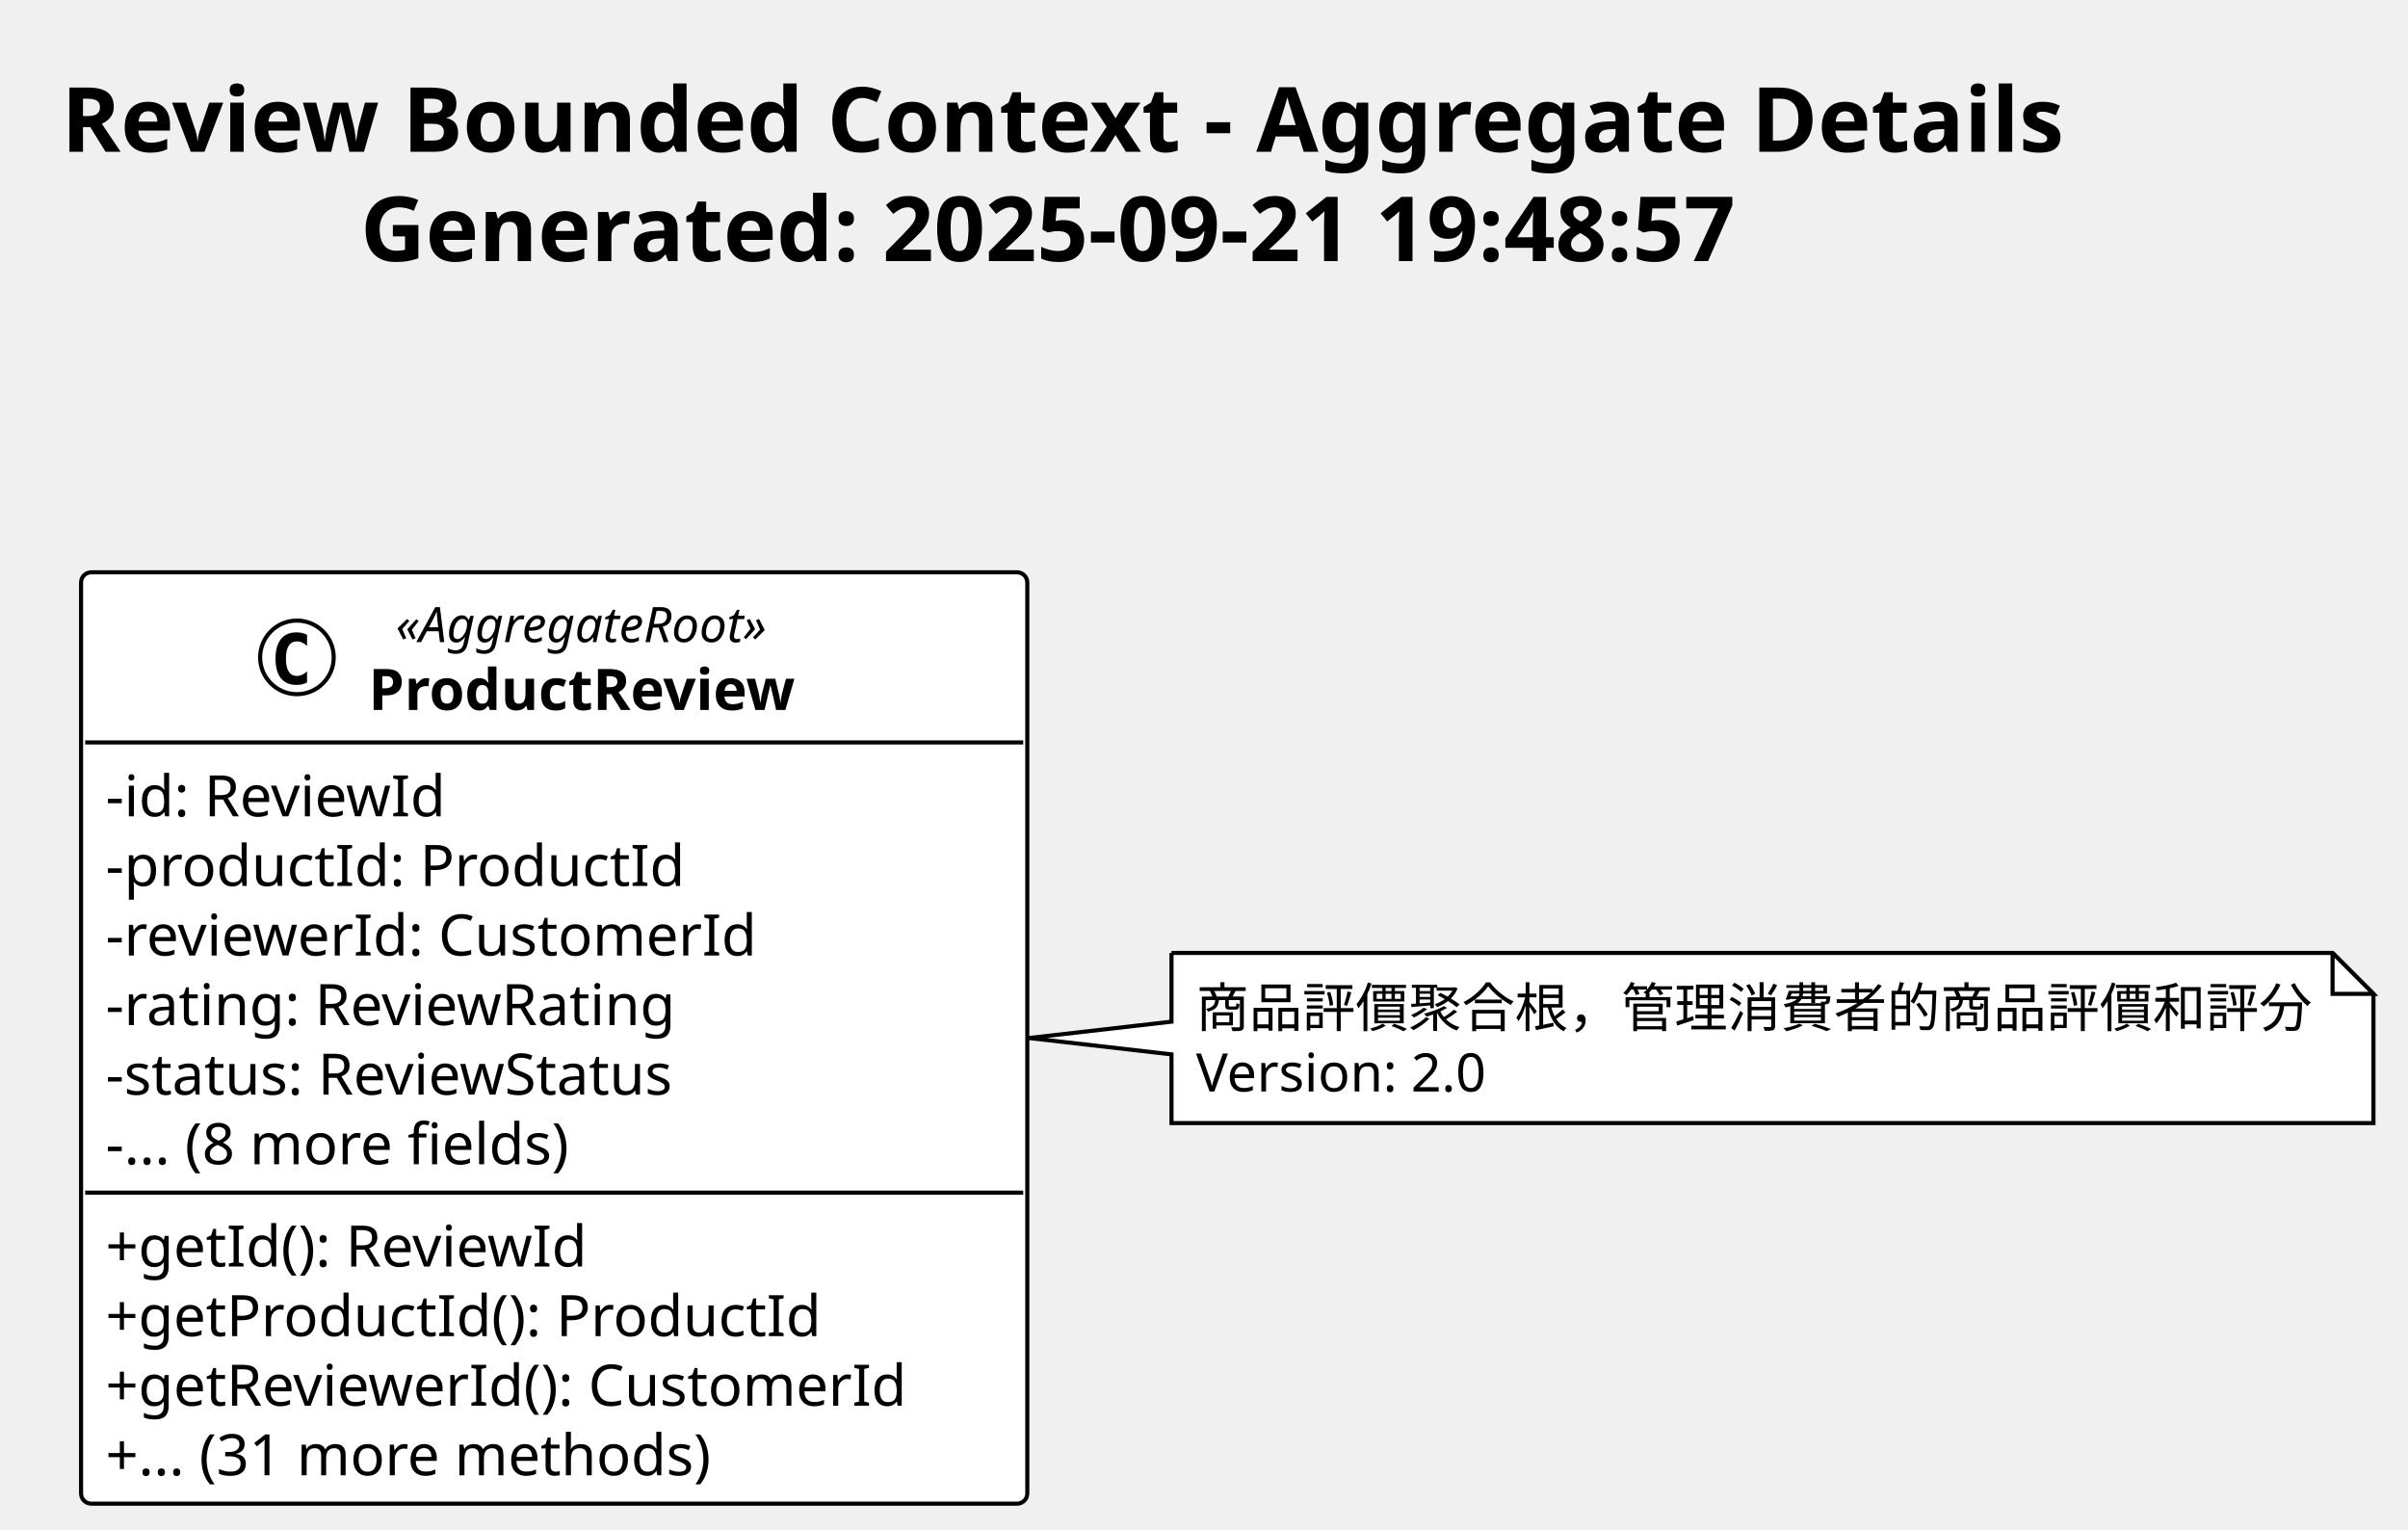
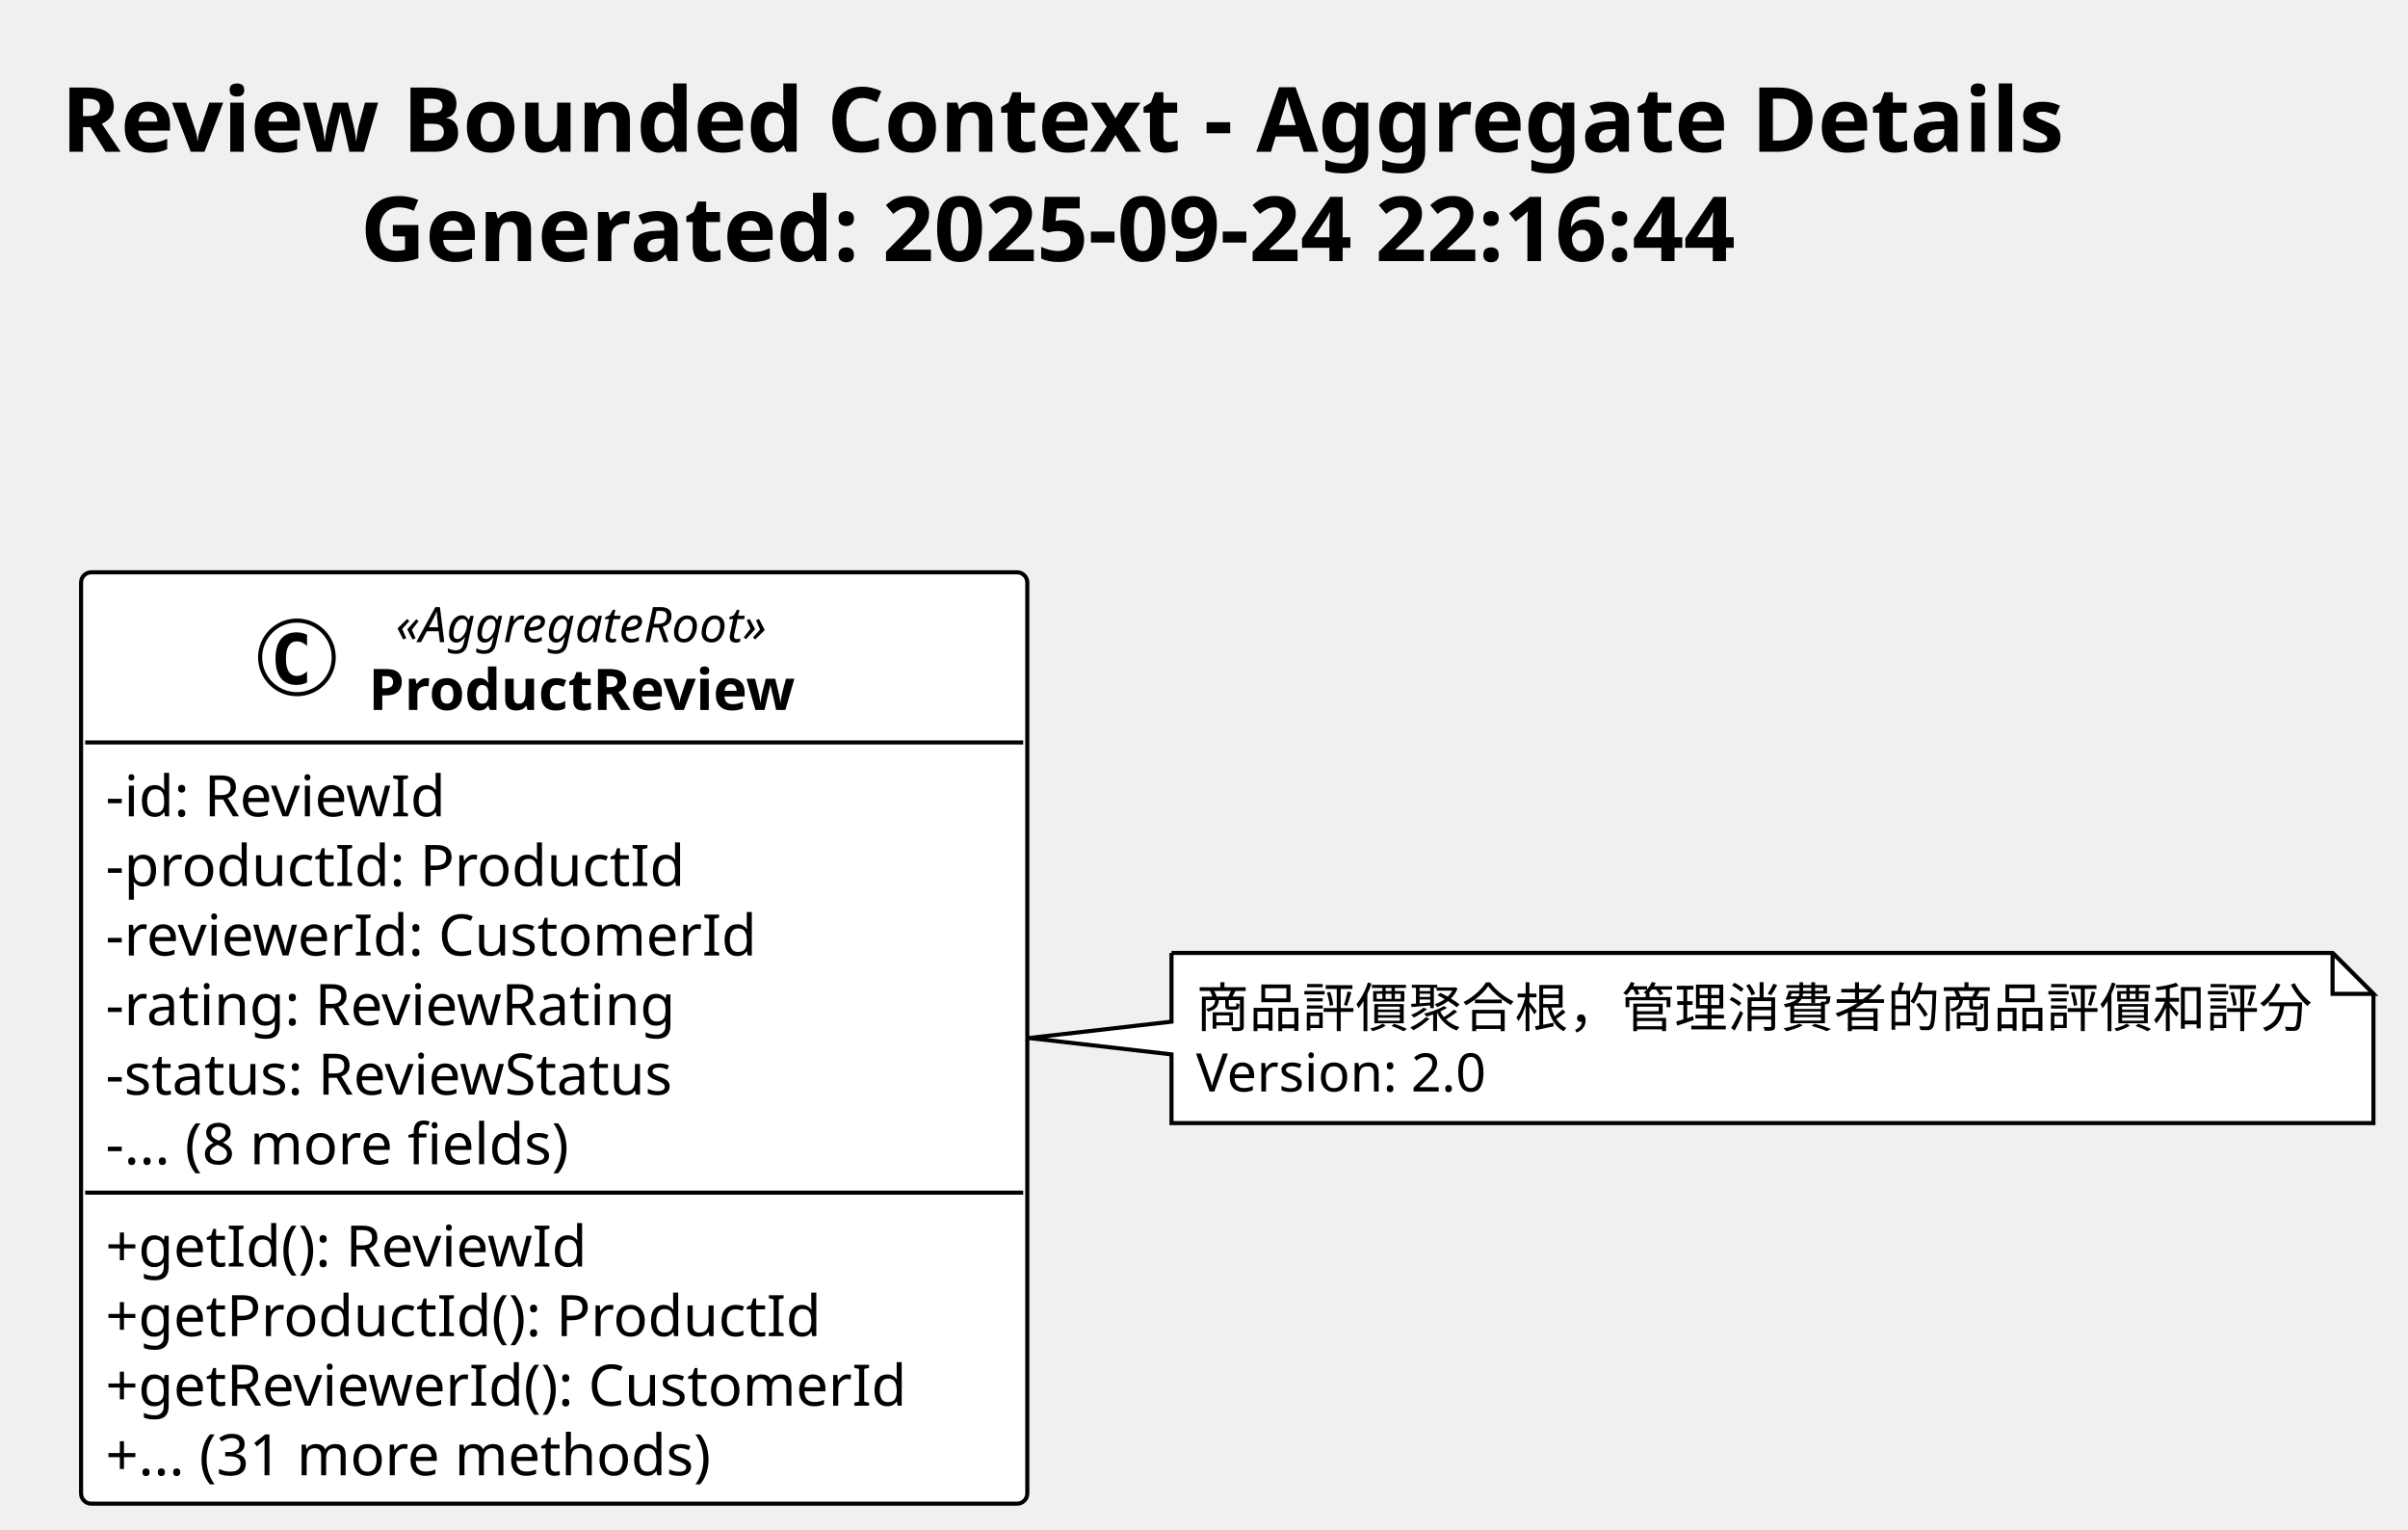
- <svg xmlns="http://www.w3.org/2000/svg" contentStyleType="text/css" data-diagram-type="CLASS" height="374px" preserveAspectRatio="none" style="width:589px;height:374px;background:#FFFFFF;" version="1.1" viewBox="0 0 589 374" width="589px" zoomAndPan="magnify">
+ <svg xmlns="http://www.w3.org/2000/svg" contentStyleType="text/css" height="374px" preserveAspectRatio="none" style="width:589px;height:374px;background:#FFFFFF;" version="1.1" viewBox="0 0 589 374" width="589px" zoomAndPan="magnify">
  <defs />
  <g>
-     <g class="title" data-source-line="5">
-       <text fill="#000000" font-family="Verdana" font-size="22" font-weight="bold" lengthAdjust="spacing" textLength="556.381" x="15" y="37.118">Review Bounded Context - Aggregate Details</text>
-       <text fill="#000000" font-family="Verdana" font-size="22" font-weight="bold" lengthAdjust="spacing" textLength="410.062" x="88.16" y="63.855">Generated: 2025-09-21 19:48:57</text>
-       <text fill="#000000" font-family="Verdana" font-size="22" font-weight="bold" lengthAdjust="spacing" textLength="7.519" x="289.431" y="90.593"> </text>
-       <text fill="#000000" font-family="Verdana" font-size="22" font-weight="bold" lengthAdjust="spacing" textLength="7.519" x="289.431" y="117.33"> </text>
-     </g>
-     <g class="entity" data-entity="ProductReview" data-source-line="7" data-uid="ent0002" id="entity_ProductReview">
-       <rect fill="#FFFFFF" height="227.745" rx="2.5" ry="2.5" style="stroke:#000000;stroke-width:1;" width="231.447" x="19.83" y="139.949" />
+     <text fill="#000000" font-family="Verdana" font-size="22" font-weight="bold" lengthAdjust="spacing" textLength="556.381" x="15" y="37.118">Review Bounded Context - Aggregate Details</text>
+     <text fill="#000000" font-family="Verdana" font-size="22" font-weight="bold" lengthAdjust="spacing" textLength="410.062" x="88.16" y="63.855">Generated: 2025-09-24 22:16:44</text>
+     <text fill="#000000" font-family="Verdana" font-size="22" font-weight="bold" lengthAdjust="spacing" textLength="7.519" x="289.431" y="90.593"> </text>
+     <text fill="#000000" font-family="Verdana" font-size="22" font-weight="bold" lengthAdjust="spacing" textLength="7.519" x="289.431" y="117.33"> </text>
+     <g id="elem_ProductReview">
+       <rect codeLine="7" fill="#FFFFFF" height="227.745" id="ProductReview" rx="2.5" ry="2.5" style="stroke:#000000;stroke-width:1;" width="231.447" x="19.83" y="139.949" />
      <ellipse cx="72.629" cy="160.749" fill="#FFFFFF" rx="9" ry="9" style="stroke:#000000;stroke-width:1;" />
      <path d="M75.102,166.892 Q74.521,167.19 73.882,167.34 Q73.243,167.489 72.537,167.489 Q70.03,167.489 68.71,165.837 Q67.391,164.185 67.391,161.065 Q67.391,157.935 68.71,156.283 Q70.03,154.631 72.537,154.631 Q73.243,154.631 73.89,154.781 Q74.537,154.93 75.102,155.229 L75.102,157.952 Q74.471,157.371 73.877,157.101 Q73.284,156.831 72.653,156.831 Q71.308,156.831 70.624,157.898 Q69.939,158.964 69.939,161.065 Q69.939,163.156 70.624,164.223 Q71.308,165.29 72.653,165.29 Q73.284,165.29 73.877,165.02 Q74.471,164.75 75.102,164.169 Z " fill="#000000" />
      <text fill="#000000" font-family="Verdana" font-size="12" font-style="italic" lengthAdjust="spacing" textLength="105.029" x="96.789" y="157.014">«AggregateRoot»</text>
      <text fill="#000000" font-family="Verdana" font-size="14" font-weight="bold" lengthAdjust="spacing" textLength="118.351" x="90.129" y="173.608">ProductReview</text>
      <line style="stroke:#000000;stroke-width:1;" x1="20.83" x2="250.278" y1="181.548" y2="181.548" />
      <text fill="#000000" font-family="Verdana" font-size="14" lengthAdjust="spacing" textLength="94.814" x="25.83" y="199.623">-id: ReviewId</text>
      <text fill="#000000" font-family="Verdana" font-size="14" lengthAdjust="spacing" textLength="153.761" x="25.83" y="216.638">-productId: ProductId</text>
      <text fill="#000000" font-family="Verdana" font-size="14" lengthAdjust="spacing" textLength="175.294" x="25.83" y="233.652">-reviewerId: CustomerId</text>
      <text fill="#000000" font-family="Verdana" font-size="14" lengthAdjust="spacing" textLength="154.041" x="25.83" y="250.667">-rating: ReviewRating</text>
      <text fill="#000000" font-family="Verdana" font-size="14" lengthAdjust="spacing" textLength="155.689" x="25.83" y="267.682">-status: ReviewStatus</text>
      <text fill="#000000" font-family="Verdana" font-size="14" lengthAdjust="spacing" textLength="131.407" x="25.83" y="284.696">-... (8 more fields)</text>
      <line style="stroke:#000000;stroke-width:1;" x1="20.83" x2="250.278" y1="291.636" y2="291.636" />
      <text fill="#000000" font-family="Verdana" font-size="14" lengthAdjust="spacing" textLength="137.259" x="25.83" y="309.711">+getId(): ReviewId</text>
      <text fill="#000000" font-family="Verdana" font-size="14" lengthAdjust="spacing" textLength="193.874" x="25.83" y="326.726">+getProductId(): ProductId</text>
      <text fill="#000000" font-family="Verdana" font-size="14" lengthAdjust="spacing" textLength="219.447" x="25.83" y="343.74">+getReviewerId(): CustomerId</text>
      <text fill="#000000" font-family="Verdana" font-size="14" lengthAdjust="spacing" textLength="169.292" x="25.83" y="360.755">+... (31 more methods)</text>
    </g>
-     <g class="entity" data-entity="GMN3" data-source-line="22" data-uid="ent0004" id="entity_GMN3">
-       <path d="M286.55,233.029 L286.55,249.829 L251.67,253.829 L286.55,257.829 L286.55,274.628 A0,0 0 0 0 286.55,274.628 L580.55,274.628 A0,0 0 0 0 580.55,274.628 L580.55,243.029 L570.55,233.029 L286.55,233.029 A0,0 0 0 0 286.55,233.029" fill="#FFFFFF" style="stroke:#000000;stroke-width:1;" />
-       <path d="M570.55,233.029 L570.55,243.029 L580.55,243.029 L570.55,233.029" fill="#FFFFFF" style="stroke:#000000;stroke-width:1;" />
+     <g id="elem_GMN3">
+       <path d="M286.55,233.029 L286.55,249.829 L251.67,253.829 L286.55,257.829 L286.55,274.628 A0,0 0 0 0 286.55,274.628 L580.55,274.628 A0,0 0 0 0 580.55,274.628 L580.55,243.029 L570.55,233.029 L286.55,233.029 A0,0 0 0 0 286.55,233.029 " fill="#FFFFFF" style="stroke:#000000;stroke-width:1;" />
+       <path d="M570.55,233.029 L570.55,243.029 L580.55,243.029 L570.55,233.029 " fill="#FFFFFF" style="stroke:#000000;stroke-width:1;" />
      <text fill="#000000" font-family="Verdana" font-size="13" lengthAdjust="spacing" textLength="273" x="292.55" y="251.099">商品評價聚合根，管理消費者的商品評價和評分</text>
      <text fill="#000000" font-family="Verdana" font-size="13" lengthAdjust="spacing" textLength="80.368" x="292.55" y="266.898">Version: 2.0</text>
    </g>
  </g>
</svg>
